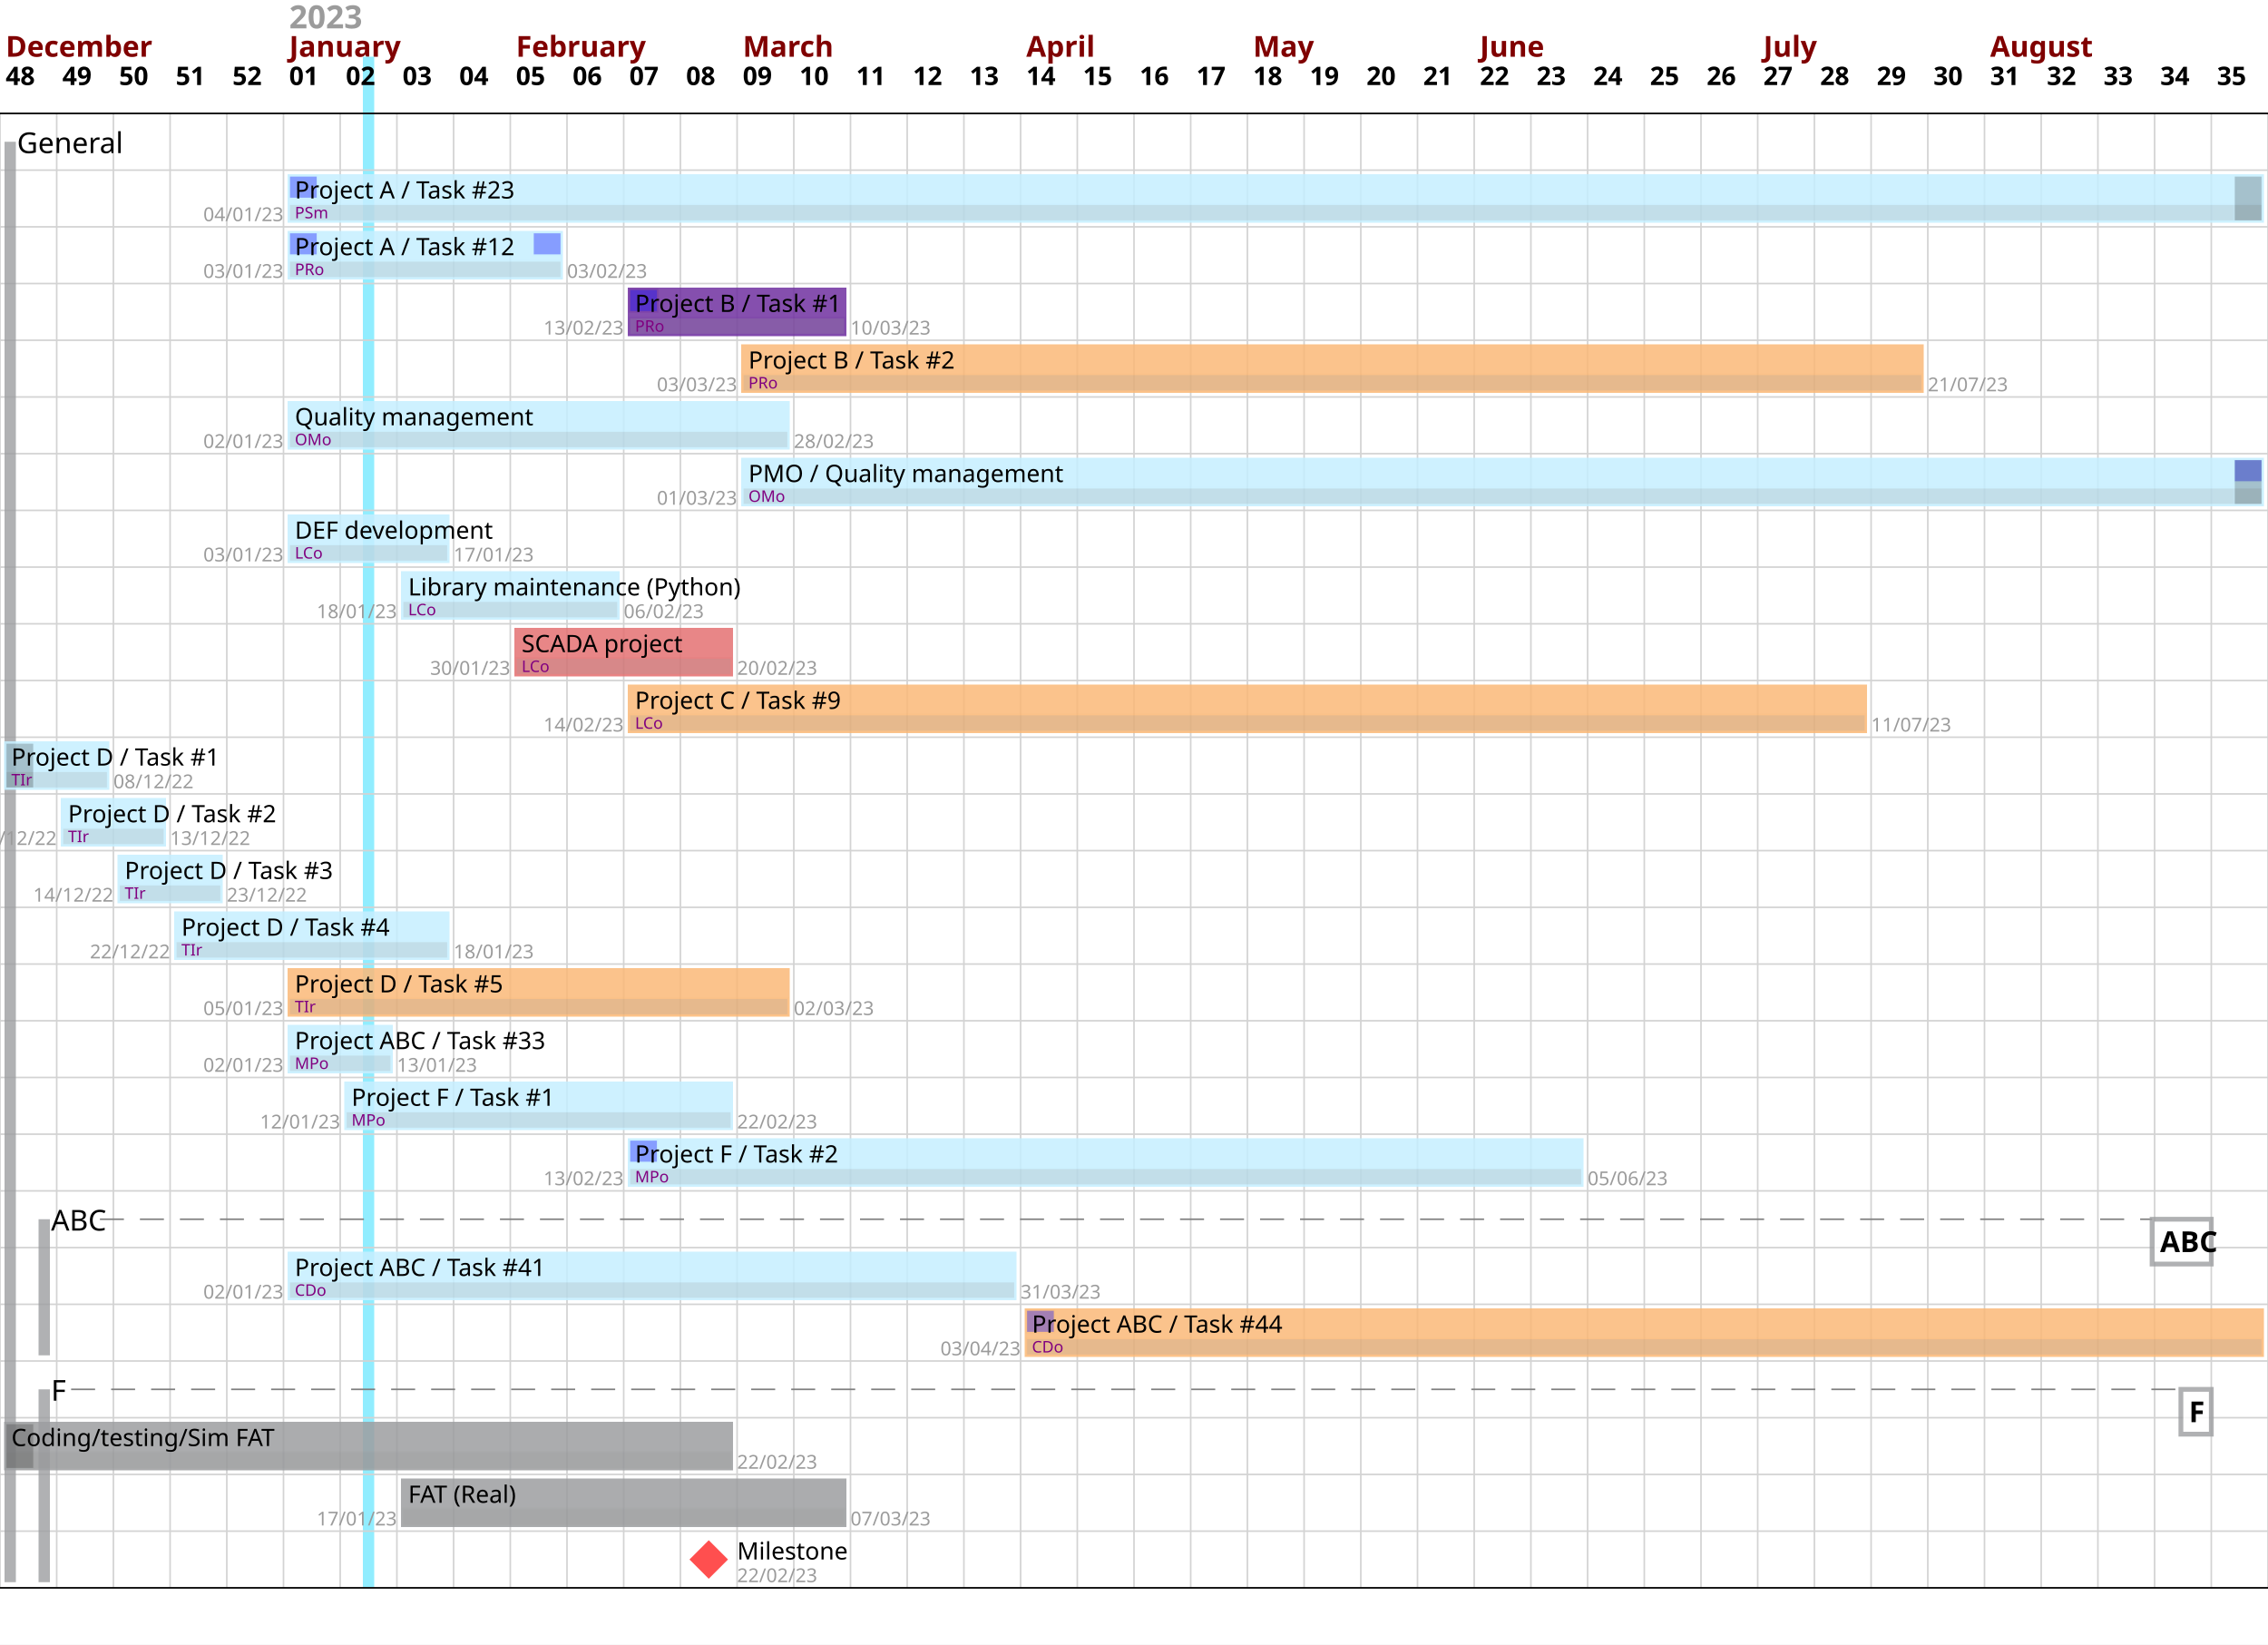
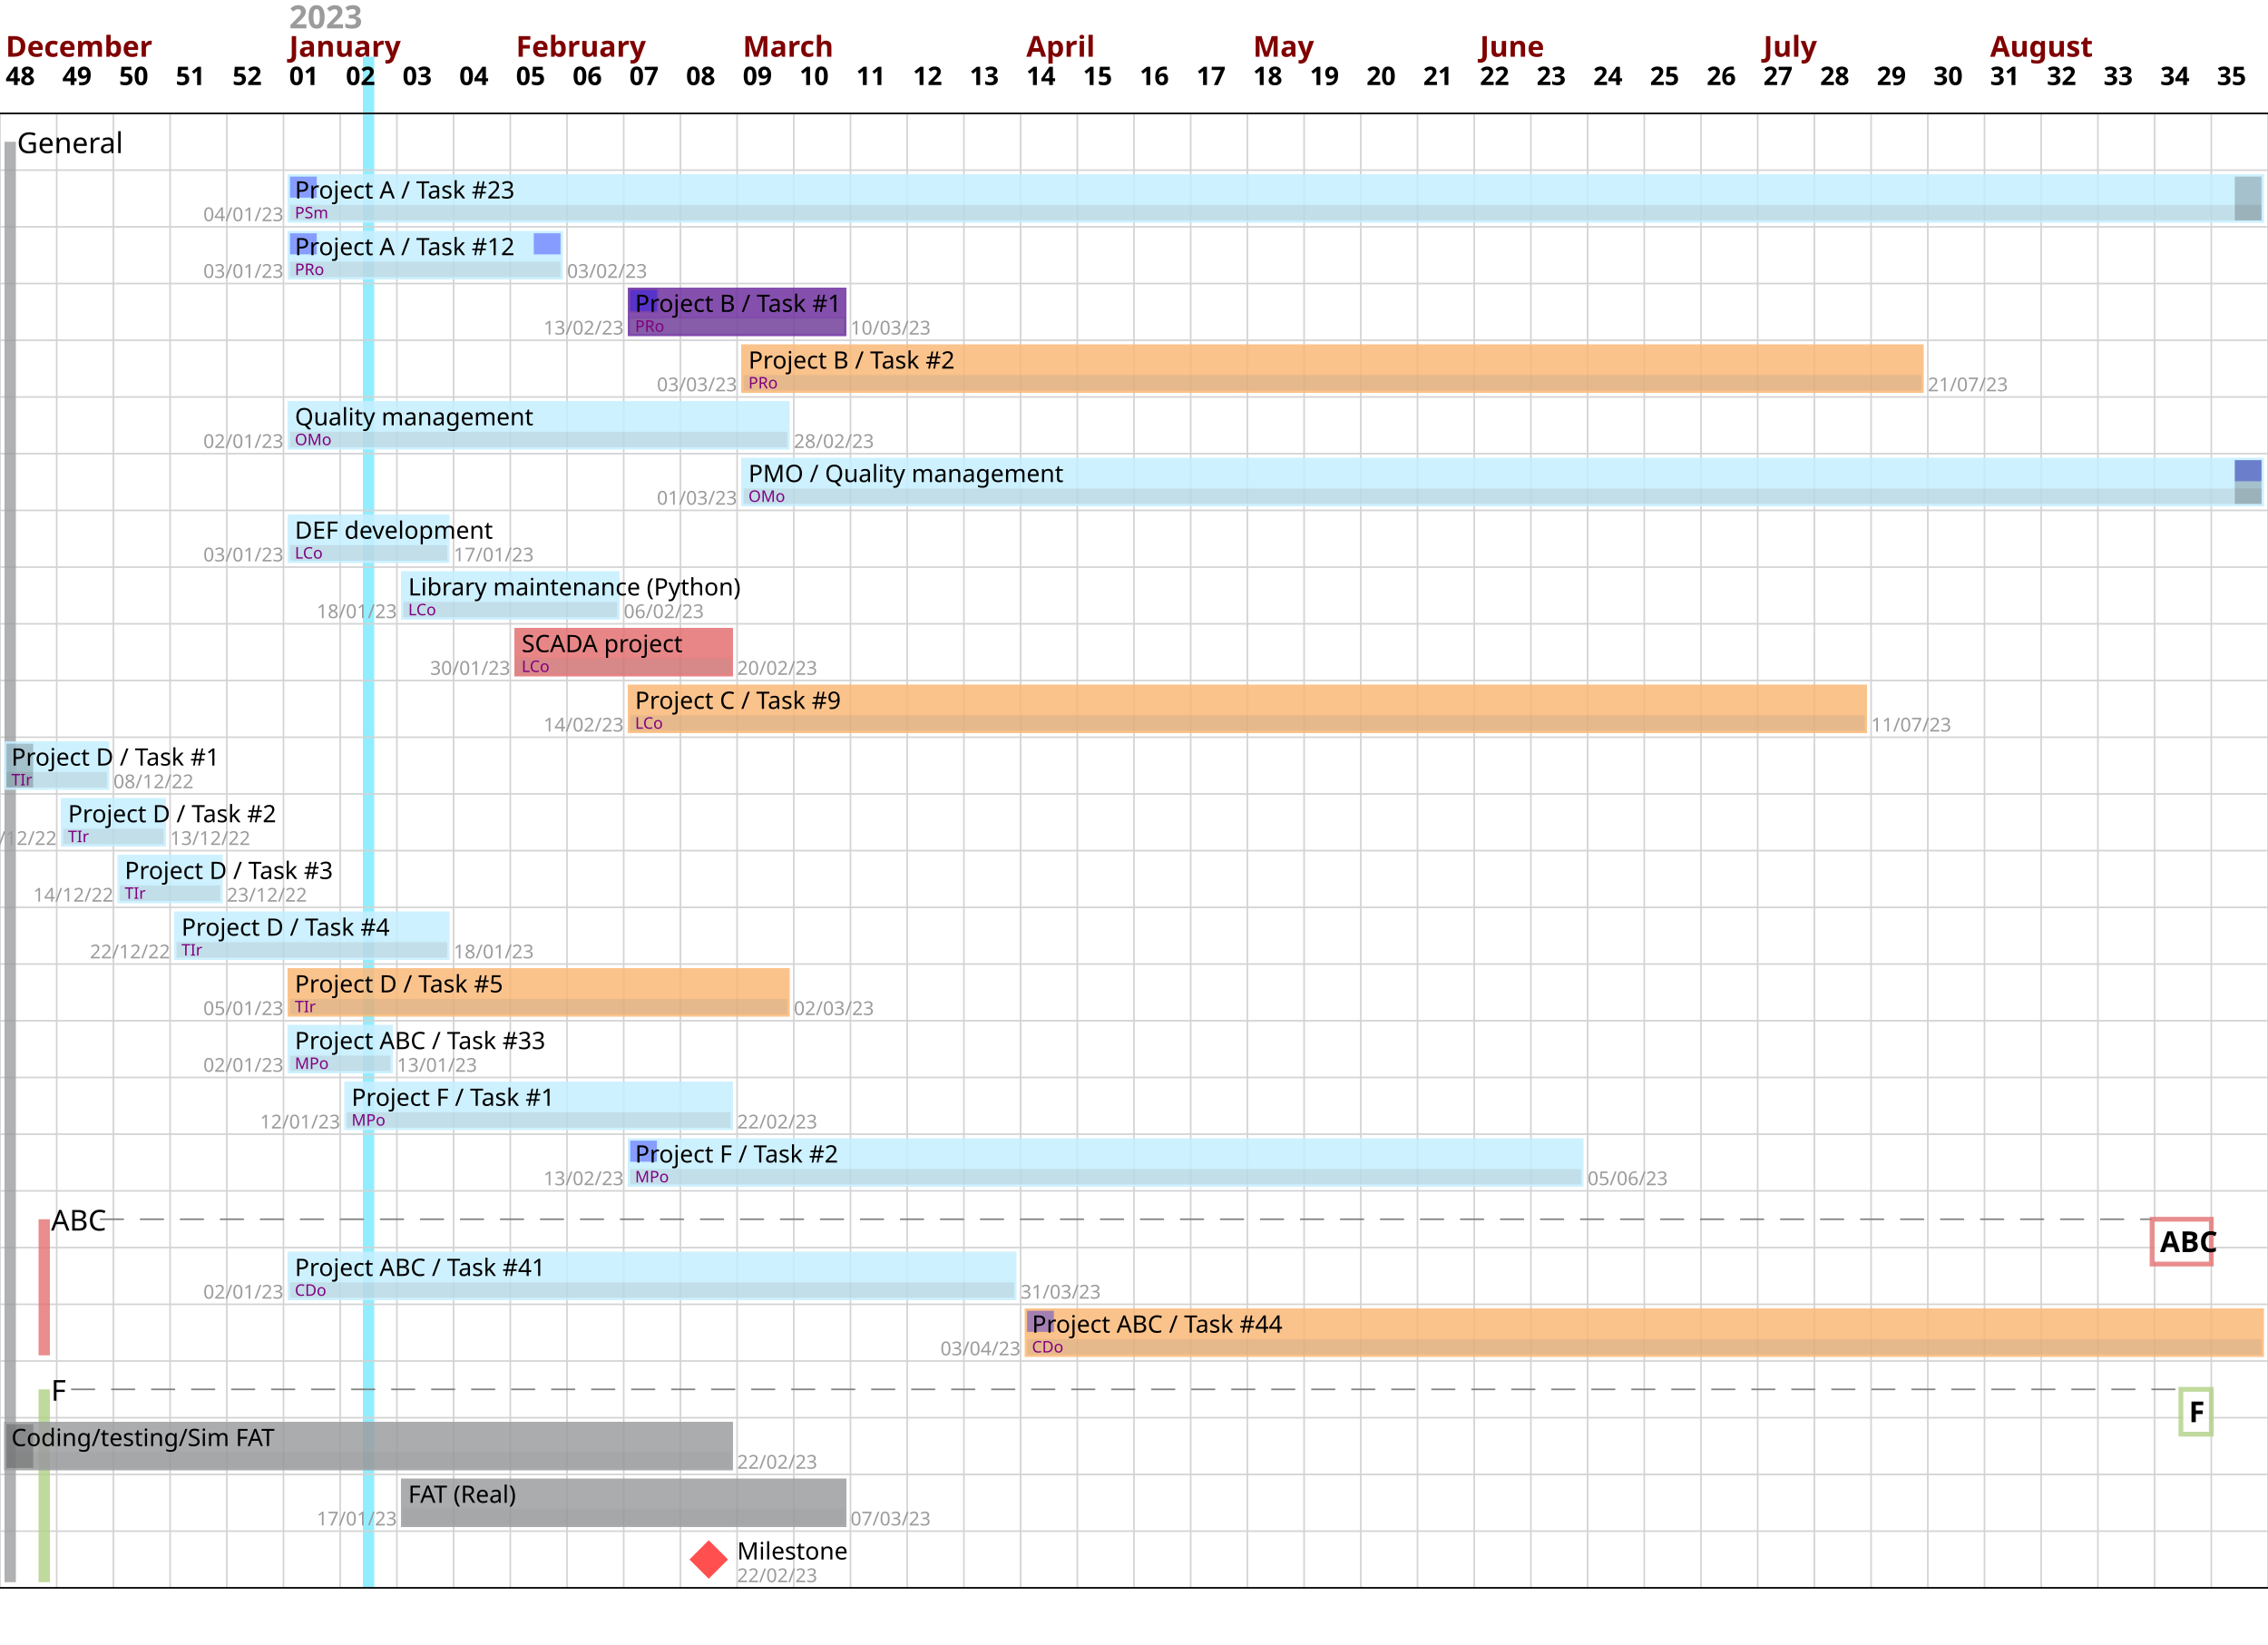
<svg xmlns="http://www.w3.org/2000/svg" baseProfile="full" height="1027.559" version="1.1" width="1417.323">
  <defs />
  <rect fill="white" height="1027.559" opacity="1" stroke-width="0" width="1417.323" x="0.0" y="0.0" />
  <g>
    <g id="vlines" stroke="lightgray">
      <line x1="0.0" x2="0.0" y1="70.866" y2="992.126" />
      <text fill="#800000" font-family="Yu Gothic UI" font-size="18" font-weight="bold" stroke="#800000" stroke-width="0" x="3.543" y="35.433">December</text>
      <text fill="black" font-family="Yu Gothic UI" font-size="16" font-weight="bold" stroke="black" stroke-width="0" x="3.543" y="53.15">48</text>
      <line x1="35.433" x2="35.433" y1="70.866" y2="992.126" />
      <text fill="black" font-family="Yu Gothic UI" font-size="16" font-weight="bold" stroke="black" stroke-width="0" x="38.976" y="53.15">49</text>
      <line x1="70.866" x2="70.866" y1="70.866" y2="992.126" />
      <text fill="black" font-family="Yu Gothic UI" font-size="16" font-weight="bold" stroke="black" stroke-width="0" x="74.409" y="53.15">50</text>
      <line x1="106.299" x2="106.299" y1="70.866" y2="992.126" />
      <text fill="black" font-family="Yu Gothic UI" font-size="16" font-weight="bold" stroke="black" stroke-width="0" x="109.843" y="53.15">51</text>
      <line x1="141.732" x2="141.732" y1="70.866" y2="992.126" />
      <text fill="black" font-family="Yu Gothic UI" font-size="16" font-weight="bold" stroke="black" stroke-width="0" x="145.276" y="53.15">52</text>
      <line x1="177.165" x2="177.165" y1="70.866" y2="992.126" />
      <text fill="#9b9b9b" font-family="Yu Gothic UI" font-size="20" font-weight="bold" stroke="#9b9b9b" stroke-width="0" x="180.709" y="17.717">2023</text>
      <text fill="#800000" font-family="Yu Gothic UI" font-size="18" font-weight="bold" stroke="#800000" stroke-width="0" x="180.709" y="35.433">January</text>
      <text fill="black" font-family="Yu Gothic UI" font-size="16" font-weight="bold" stroke="black" stroke-width="0" x="180.709" y="53.15">01</text>
      <line x1="212.598" x2="212.598" y1="70.866" y2="992.126" />
      <rect fill="#76e9ff" height="956.693" opacity="0.8" stroke="lightgray" stroke-width="0" width="7.087" x="226.772" y="35.433" />
      <text fill="black" font-family="Yu Gothic UI" font-size="16" font-weight="bold" stroke="black" stroke-width="0" x="216.142" y="53.15">02</text>
      <line x1="248.031" x2="248.031" y1="70.866" y2="992.126" />
      <text fill="black" font-family="Yu Gothic UI" font-size="16" font-weight="bold" stroke="black" stroke-width="0" x="251.575" y="53.15">03</text>
      <line x1="283.465" x2="283.465" y1="70.866" y2="992.126" />
      <text fill="black" font-family="Yu Gothic UI" font-size="16" font-weight="bold" stroke="black" stroke-width="0" x="287.008" y="53.15">04</text>
      <line x1="318.898" x2="318.898" y1="70.866" y2="992.126" />
      <text fill="#800000" font-family="Yu Gothic UI" font-size="18" font-weight="bold" stroke="#800000" stroke-width="0" x="322.441" y="35.433">February</text>
      <text fill="black" font-family="Yu Gothic UI" font-size="16" font-weight="bold" stroke="black" stroke-width="0" x="322.441" y="53.15">05</text>
      <line x1="354.331" x2="354.331" y1="70.866" y2="992.126" />
      <text fill="black" font-family="Yu Gothic UI" font-size="16" font-weight="bold" stroke="black" stroke-width="0" x="357.874" y="53.15">06</text>
      <line x1="389.764" x2="389.764" y1="70.866" y2="992.126" />
      <text fill="black" font-family="Yu Gothic UI" font-size="16" font-weight="bold" stroke="black" stroke-width="0" x="393.307" y="53.15">07</text>
      <line x1="425.197" x2="425.197" y1="70.866" y2="992.126" />
      <text fill="black" font-family="Yu Gothic UI" font-size="16" font-weight="bold" stroke="black" stroke-width="0" x="428.74" y="53.15">08</text>
      <line x1="460.63" x2="460.63" y1="70.866" y2="992.126" />
      <text fill="#800000" font-family="Yu Gothic UI" font-size="18" font-weight="bold" stroke="#800000" stroke-width="0" x="464.173" y="35.433">March</text>
      <text fill="black" font-family="Yu Gothic UI" font-size="16" font-weight="bold" stroke="black" stroke-width="0" x="464.173" y="53.15">09</text>
      <line x1="496.063" x2="496.063" y1="70.866" y2="992.126" />
      <text fill="black" font-family="Yu Gothic UI" font-size="16" font-weight="bold" stroke="black" stroke-width="0" x="499.606" y="53.15">10</text>
      <line x1="531.496" x2="531.496" y1="70.866" y2="992.126" />
      <text fill="black" font-family="Yu Gothic UI" font-size="16" font-weight="bold" stroke="black" stroke-width="0" x="535.039" y="53.15">11</text>
      <line x1="566.929" x2="566.929" y1="70.866" y2="992.126" />
      <text fill="black" font-family="Yu Gothic UI" font-size="16" font-weight="bold" stroke="black" stroke-width="0" x="570.472" y="53.15">12</text>
      <line x1="602.362" x2="602.362" y1="70.866" y2="992.126" />
      <text fill="black" font-family="Yu Gothic UI" font-size="16" font-weight="bold" stroke="black" stroke-width="0" x="605.905" y="53.15">13</text>
      <line x1="637.795" x2="637.795" y1="70.866" y2="992.126" />
      <text fill="#800000" font-family="Yu Gothic UI" font-size="18" font-weight="bold" stroke="#800000" stroke-width="0" x="641.339" y="35.433">April</text>
      <text fill="black" font-family="Yu Gothic UI" font-size="16" font-weight="bold" stroke="black" stroke-width="0" x="641.339" y="53.15">14</text>
      <line x1="673.228" x2="673.228" y1="70.866" y2="992.126" />
      <text fill="black" font-family="Yu Gothic UI" font-size="16" font-weight="bold" stroke="black" stroke-width="0" x="676.772" y="53.15">15</text>
      <line x1="708.661" x2="708.661" y1="70.866" y2="992.126" />
      <text fill="black" font-family="Yu Gothic UI" font-size="16" font-weight="bold" stroke="black" stroke-width="0" x="712.205" y="53.15">16</text>
      <line x1="744.094" x2="744.094" y1="70.866" y2="992.126" />
      <text fill="black" font-family="Yu Gothic UI" font-size="16" font-weight="bold" stroke="black" stroke-width="0" x="747.638" y="53.15">17</text>
      <line x1="779.528" x2="779.528" y1="70.866" y2="992.126" />
      <text fill="#800000" font-family="Yu Gothic UI" font-size="18" font-weight="bold" stroke="#800000" stroke-width="0" x="783.071" y="35.433">May</text>
      <text fill="black" font-family="Yu Gothic UI" font-size="16" font-weight="bold" stroke="black" stroke-width="0" x="783.071" y="53.15">18</text>
      <line x1="814.961" x2="814.961" y1="70.866" y2="992.126" />
      <text fill="black" font-family="Yu Gothic UI" font-size="16" font-weight="bold" stroke="black" stroke-width="0" x="818.504" y="53.15">19</text>
      <line x1="850.394" x2="850.394" y1="70.866" y2="992.126" />
      <text fill="black" font-family="Yu Gothic UI" font-size="16" font-weight="bold" stroke="black" stroke-width="0" x="853.937" y="53.15">20</text>
      <line x1="885.827" x2="885.827" y1="70.866" y2="992.126" />
      <text fill="black" font-family="Yu Gothic UI" font-size="16" font-weight="bold" stroke="black" stroke-width="0" x="889.37" y="53.15">21</text>
      <line x1="921.26" x2="921.26" y1="70.866" y2="992.126" />
      <text fill="#800000" font-family="Yu Gothic UI" font-size="18" font-weight="bold" stroke="#800000" stroke-width="0" x="924.803" y="35.433">June</text>
      <text fill="black" font-family="Yu Gothic UI" font-size="16" font-weight="bold" stroke="black" stroke-width="0" x="924.803" y="53.15">22</text>
      <line x1="956.693" x2="956.693" y1="70.866" y2="992.126" />
      <text fill="black" font-family="Yu Gothic UI" font-size="16" font-weight="bold" stroke="black" stroke-width="0" x="960.236" y="53.15">23</text>
      <line x1="992.126" x2="992.126" y1="70.866" y2="992.126" />
      <text fill="black" font-family="Yu Gothic UI" font-size="16" font-weight="bold" stroke="black" stroke-width="0" x="995.669" y="53.15">24</text>
      <line x1="1027.559" x2="1027.559" y1="70.866" y2="992.126" />
      <text fill="black" font-family="Yu Gothic UI" font-size="16" font-weight="bold" stroke="black" stroke-width="0" x="1031.102" y="53.15">25</text>
      <line x1="1062.992" x2="1062.992" y1="70.866" y2="992.126" />
      <text fill="black" font-family="Yu Gothic UI" font-size="16" font-weight="bold" stroke="black" stroke-width="0" x="1066.535" y="53.15">26</text>
      <line x1="1098.425" x2="1098.425" y1="70.866" y2="992.126" />
      <text fill="#800000" font-family="Yu Gothic UI" font-size="18" font-weight="bold" stroke="#800000" stroke-width="0" x="1101.968" y="35.433">July</text>
      <text fill="black" font-family="Yu Gothic UI" font-size="16" font-weight="bold" stroke="black" stroke-width="0" x="1101.968" y="53.15">27</text>
      <line x1="1133.858" x2="1133.858" y1="70.866" y2="992.126" />
      <text fill="black" font-family="Yu Gothic UI" font-size="16" font-weight="bold" stroke="black" stroke-width="0" x="1137.402" y="53.15">28</text>
      <line x1="1169.291" x2="1169.291" y1="70.866" y2="992.126" />
      <text fill="black" font-family="Yu Gothic UI" font-size="16" font-weight="bold" stroke="black" stroke-width="0" x="1172.835" y="53.15">29</text>
      <line x1="1204.724" x2="1204.724" y1="70.866" y2="992.126" />
      <text fill="black" font-family="Yu Gothic UI" font-size="16" font-weight="bold" stroke="black" stroke-width="0" x="1208.268" y="53.15">30</text>
      <line x1="1240.157" x2="1240.157" y1="70.866" y2="992.126" />
      <text fill="#800000" font-family="Yu Gothic UI" font-size="18" font-weight="bold" stroke="#800000" stroke-width="0" x="1243.701" y="35.433">August</text>
      <text fill="black" font-family="Yu Gothic UI" font-size="16" font-weight="bold" stroke="black" stroke-width="0" x="1243.701" y="53.15">31</text>
      <line x1="1275.591" x2="1275.591" y1="70.866" y2="992.126" />
      <text fill="black" font-family="Yu Gothic UI" font-size="16" font-weight="bold" stroke="black" stroke-width="0" x="1279.134" y="53.15">32</text>
      <line x1="1311.024" x2="1311.024" y1="70.866" y2="992.126" />
      <text fill="black" font-family="Yu Gothic UI" font-size="16" font-weight="bold" stroke="black" stroke-width="0" x="1314.567" y="53.15">33</text>
      <line x1="1346.457" x2="1346.457" y1="70.866" y2="992.126" />
      <text fill="black" font-family="Yu Gothic UI" font-size="16" font-weight="bold" stroke="black" stroke-width="0" x="1350" y="53.15">34</text>
      <line x1="1381.89" x2="1381.89" y1="70.866" y2="992.126" />
      <text fill="black" font-family="Yu Gothic UI" font-size="16" font-weight="bold" stroke="black" stroke-width="0" x="1385.433" y="53.15">35</text>
      <line x1="1417.323" x2="1417.323" y1="70.866" y2="992.126" />
    </g>
    <g id="hlines" stroke="lightgray">
      <line x1="0.0" x2="1417.323" y1="70.866" y2="70.866" />
      <line x1="0.0" x2="1417.323" y1="106.299" y2="106.299" />
      <line x1="0.0" x2="1417.323" y1="141.732" y2="141.732" />
      <line x1="0.0" x2="1417.323" y1="177.165" y2="177.165" />
      <line x1="0.0" x2="1417.323" y1="212.598" y2="212.598" />
      <line x1="0.0" x2="1417.323" y1="248.031" y2="248.031" />
      <line x1="0.0" x2="1417.323" y1="283.465" y2="283.465" />
      <line x1="0.0" x2="1417.323" y1="318.898" y2="318.898" />
      <line x1="0.0" x2="1417.323" y1="354.331" y2="354.331" />
      <line x1="0.0" x2="1417.323" y1="389.764" y2="389.764" />
      <line x1="0.0" x2="1417.323" y1="425.197" y2="425.197" />
      <line x1="0.0" x2="1417.323" y1="460.63" y2="460.63" />
      <line x1="0.0" x2="1417.323" y1="496.063" y2="496.063" />
      <line x1="0.0" x2="1417.323" y1="531.496" y2="531.496" />
      <line x1="0.0" x2="1417.323" y1="566.929" y2="566.929" />
      <line x1="0.0" x2="1417.323" y1="602.362" y2="602.362" />
      <line x1="0.0" x2="1417.323" y1="637.795" y2="637.795" />
      <line x1="0.0" x2="1417.323" y1="673.228" y2="673.228" />
      <line x1="0.0" x2="1417.323" y1="708.661" y2="708.661" />
      <line x1="0.0" x2="1417.323" y1="744.094" y2="744.094" />
      <line x1="0.0" x2="1417.323" y1="779.528" y2="779.528" />
      <line x1="0.0" x2="1417.323" y1="814.961" y2="814.961" />
      <line x1="0.0" x2="1417.323" y1="850.394" y2="850.394" />
      <line x1="0.0" x2="1417.323" y1="885.827" y2="885.827" />
      <line x1="0.0" x2="1417.323" y1="921.26" y2="921.26" />
      <line x1="0.0" x2="1417.323" y1="956.693" y2="956.693" />
      <line x1="0.0" x2="1417.323" y1="992.126" y2="992.126" />
    </g>
    <line stroke="black" x1="0.0" x2="1417.323" y1="70.866" y2="70.866" />
    <line stroke="black" x1="0.0" x2="1417.323" y1="992.126" y2="992.126" />
  </g>
  <g>
    <g>
      <text fill="black" font-family="Yu Gothic UI" font-size="18" stroke="black" stroke-width="0" x="10.63" y="95.669">General</text>
      <rect fill="#9c9ea0" height="900" opacity="0.8" stroke="#9c9ea0" stroke-width="0" width="7.087" x="2.835" y="88.583" />
      <g>
        <g id="Project_A___Task_#23">
          <rect fill="#c6eeff" height="28.346" opacity="0.85" stroke="#c6eeff" stroke-width="2" width="1233.071" x="180.709" y="109.843" />
          <rect fill="#909090" height="10.63" opacity="0.2" stroke="#c6eeff" stroke-width="1" width="1233.071" x="180.709" y="127.559" />
          <rect fill="#0000FF" height="14.173" opacity="0.35" stroke="#c6eeff" stroke-width="1" width="17.717" x="180.709" y="109.843" />
          <rect fill="#000000" height="28.346" opacity="0.2" stroke="#c6eeff" stroke-width="1" width="17.717" x="1396.063" y="109.843" />
          <rect fill="#F08000" height="10.63" opacity="0.35" stroke="#c6eeff" stroke-width="1" width="0.0" x="180.709" y="127.559" />
          <text fill="black" font-family="Yu Gothic UI" font-size="15" stroke="black" stroke-width="0" x="184.252" y="124.016">Project A / Task #23</text>
          <text fill="#9b9b9b" font-family="Yu Gothic UI" font-size="12" stroke="#9b9b9b" stroke-width="0" style="text-anchor:end" x="177.165" y="138.189">04/01/23</text>
          <text fill="#9b9b9b" font-family="Yu Gothic UI" font-size="12" stroke="#9b9b9b" stroke-width="0" x="1417.323" y="138.189">31/08/23</text>
          <text fill="purple" font-family="Yu Gothic UI" font-size="10" stroke="black" stroke-width="0" x="184.252" y="136.417">PSm</text>
        </g>
        <g id="Project_A___Task_#12">
          <rect fill="#c6eeff" height="28.346" opacity="0.85" stroke="#c6eeff" stroke-width="2" width="170.079" x="180.709" y="145.276" />
          <rect fill="#909090" height="10.63" opacity="0.2" stroke="#c6eeff" stroke-width="1" width="170.079" x="180.709" y="162.992" />
          <rect fill="#0000FF" height="14.173" opacity="0.35" stroke="#c6eeff" stroke-width="1" width="17.717" x="180.709" y="145.276" />
          <rect fill="#0000FF" height="14.173" opacity="0.35" stroke="#c6eeff" stroke-width="1" width="17.717" x="333.071" y="145.276" />
          <rect fill="#F08000" height="10.63" opacity="0.35" stroke="#c6eeff" stroke-width="1" width="0.0" x="180.709" y="162.992" />
          <text fill="black" font-family="Yu Gothic UI" font-size="15" stroke="black" stroke-width="0" x="184.252" y="159.449">Project A / Task #12</text>
          <text fill="#9b9b9b" font-family="Yu Gothic UI" font-size="12" stroke="#9b9b9b" stroke-width="0" style="text-anchor:end" x="177.165" y="173.622">03/01/23</text>
          <text fill="#9b9b9b" font-family="Yu Gothic UI" font-size="12" stroke="#9b9b9b" stroke-width="0" x="354.331" y="173.622">03/02/23</text>
          <text fill="purple" font-family="Yu Gothic UI" font-size="10" stroke="black" stroke-width="0" x="184.252" y="171.85">PRo</text>
        </g>
        <g id="Project_B___Task_#1">
          <rect fill="#7030a0" height="28.346" opacity="0.85" stroke="#7030a0" stroke-width="2" width="134.646" x="393.307" y="180.709" />
          <rect fill="#909090" height="10.63" opacity="0.2" stroke="#7030a0" stroke-width="1" width="134.646" x="393.307" y="198.425" />
          <rect fill="#0000FF" height="14.173" opacity="0.35" stroke="#7030a0" stroke-width="1" width="17.717" x="393.307" y="180.709" />
          <rect fill="#F08000" height="10.63" opacity="0.35" stroke="#7030a0" stroke-width="1" width="0.0" x="393.307" y="198.425" />
          <text fill="black" font-family="Yu Gothic UI" font-size="15" stroke="black" stroke-width="0" x="396.85" y="194.882">Project B / Task #1</text>
          <text fill="#9b9b9b" font-family="Yu Gothic UI" font-size="12" stroke="#9b9b9b" stroke-width="0" style="text-anchor:end" x="389.764" y="209.055">13/02/23</text>
          <text fill="#9b9b9b" font-family="Yu Gothic UI" font-size="12" stroke="#9b9b9b" stroke-width="0" x="531.496" y="209.055">10/03/23</text>
          <text fill="purple" font-family="Yu Gothic UI" font-size="10" stroke="black" stroke-width="0" x="396.85" y="207.283">PRo</text>
        </g>
        <g id="Project_B___Task_#2">
          <rect fill="#fab978" height="28.346" opacity="0.85" stroke="#fab978" stroke-width="2" width="737.008" x="464.173" y="216.142" />
          <rect fill="#909090" height="10.63" opacity="0.2" stroke="#fab978" stroke-width="1" width="737.008" x="464.173" y="233.858" />
          <rect fill="#F08000" height="10.63" opacity="0.35" stroke="#fab978" stroke-width="1" width="0.0" x="464.173" y="233.858" />
          <text fill="black" font-family="Yu Gothic UI" font-size="15" stroke="black" stroke-width="0" x="467.717" y="230.315">Project B / Task #2</text>
          <text fill="#9b9b9b" font-family="Yu Gothic UI" font-size="12" stroke="#9b9b9b" stroke-width="0" style="text-anchor:end" x="460.63" y="244.488">03/03/23</text>
          <text fill="#9b9b9b" font-family="Yu Gothic UI" font-size="12" stroke="#9b9b9b" stroke-width="0" x="1204.724" y="244.488">21/07/23</text>
          <text fill="purple" font-family="Yu Gothic UI" font-size="10" stroke="black" stroke-width="0" x="467.717" y="242.717">PRo</text>
        </g>
        <g id="Quality_management">
          <rect fill="#c6eeff" height="28.346" opacity="0.85" stroke="#c6eeff" stroke-width="2" width="311.811" x="180.709" y="251.575" />
          <rect fill="#909090" height="10.63" opacity="0.2" stroke="#c6eeff" stroke-width="1" width="311.811" x="180.709" y="269.291" />
          <rect fill="#F08000" height="10.63" opacity="0.35" stroke="#c6eeff" stroke-width="1" width="0.0" x="180.709" y="269.291" />
          <text fill="black" font-family="Yu Gothic UI" font-size="15" stroke="black" stroke-width="0" x="184.252" y="265.748">Quality management</text>
          <text fill="#9b9b9b" font-family="Yu Gothic UI" font-size="12" stroke="#9b9b9b" stroke-width="0" style="text-anchor:end" x="177.165" y="279.921">02/01/23</text>
          <text fill="#9b9b9b" font-family="Yu Gothic UI" font-size="12" stroke="#9b9b9b" stroke-width="0" x="496.063" y="279.921">28/02/23</text>
          <text fill="purple" font-family="Yu Gothic UI" font-size="10" stroke="black" stroke-width="0" x="184.252" y="278.15">OMo</text>
        </g>
        <g id="PMO___Quality_management">
          <rect fill="#c6eeff" height="28.346" opacity="0.85" stroke="#c6eeff" stroke-width="2" width="949.606" x="464.173" y="287.008" />
          <rect fill="#909090" height="10.63" opacity="0.2" stroke="#c6eeff" stroke-width="1" width="949.606" x="464.173" y="304.724" />
          <rect fill="#0000FF" height="14.173" opacity="0.35" stroke="#c6eeff" stroke-width="1" width="17.717" x="1396.063" y="287.008" />
          <rect fill="#000000" height="28.346" opacity="0.2" stroke="#c6eeff" stroke-width="1" width="17.717" x="1396.063" y="287.008" />
          <rect fill="#F08000" height="10.63" opacity="0.35" stroke="#c6eeff" stroke-width="1" width="0.0" x="464.173" y="304.724" />
          <text fill="black" font-family="Yu Gothic UI" font-size="15" stroke="black" stroke-width="0" x="467.717" y="301.181">PMO / Quality management</text>
          <text fill="#9b9b9b" font-family="Yu Gothic UI" font-size="12" stroke="#9b9b9b" stroke-width="0" style="text-anchor:end" x="460.63" y="315.354">01/03/23</text>
          <text fill="#9b9b9b" font-family="Yu Gothic UI" font-size="12" stroke="#9b9b9b" stroke-width="0" x="1417.323" y="315.354">29/12/23</text>
          <text fill="purple" font-family="Yu Gothic UI" font-size="10" stroke="black" stroke-width="0" x="467.717" y="313.583">OMo</text>
        </g>
        <g id="DEF_development">
          <rect fill="#c6eeff" height="28.346" opacity="0.85" stroke="#c6eeff" stroke-width="2" width="99.213" x="180.709" y="322.441" />
          <rect fill="#909090" height="10.63" opacity="0.2" stroke="#c6eeff" stroke-width="1" width="99.213" x="180.709" y="340.157" />
          <rect fill="#F08000" height="10.63" opacity="0.35" stroke="#c6eeff" stroke-width="1" width="0.0" x="180.709" y="340.157" />
          <text fill="black" font-family="Yu Gothic UI" font-size="15" stroke="black" stroke-width="0" x="184.252" y="336.614">DEF development</text>
          <text fill="#9b9b9b" font-family="Yu Gothic UI" font-size="12" stroke="#9b9b9b" stroke-width="0" style="text-anchor:end" x="177.165" y="350.787">03/01/23</text>
          <text fill="#9b9b9b" font-family="Yu Gothic UI" font-size="12" stroke="#9b9b9b" stroke-width="0" x="283.465" y="350.787">17/01/23</text>
          <text fill="purple" font-family="Yu Gothic UI" font-size="10" stroke="black" stroke-width="0" x="184.252" y="349.016">LCo</text>
        </g>
        <g id="Library_maintenance__Python_">
          <rect fill="#c6eeff" height="28.346" opacity="0.85" stroke="#c6eeff" stroke-width="2" width="134.646" x="251.575" y="357.874" />
          <rect fill="#909090" height="10.63" opacity="0.2" stroke="#c6eeff" stroke-width="1" width="134.646" x="251.575" y="375.591" />
          <rect fill="#F08000" height="10.63" opacity="0.35" stroke="#c6eeff" stroke-width="1" width="0.0" x="251.575" y="375.591" />
          <text fill="black" font-family="Yu Gothic UI" font-size="15" stroke="black" stroke-width="0" x="255.118" y="372.047">Library maintenance (Python)</text>
          <text fill="#9b9b9b" font-family="Yu Gothic UI" font-size="12" stroke="#9b9b9b" stroke-width="0" style="text-anchor:end" x="248.031" y="386.22">18/01/23</text>
          <text fill="#9b9b9b" font-family="Yu Gothic UI" font-size="12" stroke="#9b9b9b" stroke-width="0" x="389.764" y="386.22">06/02/23</text>
          <text fill="purple" font-family="Yu Gothic UI" font-size="10" stroke="black" stroke-width="0" x="255.118" y="384.449">LCo</text>
        </g>
        <g id="SCADA_project">
          <rect fill="#e47172" height="28.346" opacity="0.85" stroke="#e47172" stroke-width="2" width="134.646" x="322.441" y="393.307" />
          <rect fill="#909090" height="10.63" opacity="0.2" stroke="#e47172" stroke-width="1" width="134.646" x="322.441" y="411.024" />
          <rect fill="#F08000" height="10.63" opacity="0.35" stroke="#e47172" stroke-width="1" width="0.0" x="322.441" y="411.024" />
          <text fill="black" font-family="Yu Gothic UI" font-size="15" stroke="black" stroke-width="0" x="325.984" y="407.48">SCADA project</text>
          <text fill="#9b9b9b" font-family="Yu Gothic UI" font-size="12" stroke="#9b9b9b" stroke-width="0" style="text-anchor:end" x="318.898" y="421.654">30/01/23</text>
          <text fill="#9b9b9b" font-family="Yu Gothic UI" font-size="12" stroke="#9b9b9b" stroke-width="0" x="460.63" y="421.654">20/02/23</text>
          <text fill="purple" font-family="Yu Gothic UI" font-size="10" stroke="black" stroke-width="0" x="325.984" y="419.882">LCo</text>
        </g>
        <g id="Project_C___Task_#9">
          <rect fill="#fab978" height="28.346" opacity="0.85" stroke="#fab978" stroke-width="2" width="772.441" x="393.307" y="428.74" />
          <rect fill="#909090" height="10.63" opacity="0.2" stroke="#fab978" stroke-width="1" width="772.441" x="393.307" y="446.457" />
          <rect fill="#F08000" height="10.63" opacity="0.35" stroke="#fab978" stroke-width="1" width="0.0" x="393.307" y="446.457" />
          <text fill="black" font-family="Yu Gothic UI" font-size="15" stroke="black" stroke-width="0" x="396.85" y="442.913">Project C / Task #9</text>
          <text fill="#9b9b9b" font-family="Yu Gothic UI" font-size="12" stroke="#9b9b9b" stroke-width="0" style="text-anchor:end" x="389.764" y="457.087">14/02/23</text>
          <text fill="#9b9b9b" font-family="Yu Gothic UI" font-size="12" stroke="#9b9b9b" stroke-width="0" x="1169.291" y="457.087">11/07/23</text>
          <text fill="purple" font-family="Yu Gothic UI" font-size="10" stroke="black" stroke-width="0" x="396.85" y="455.315">LCo</text>
        </g>
        <g id="Project_D___Task_#1">
          <rect fill="#c6eeff" height="28.346" opacity="0.85" stroke="#c6eeff" stroke-width="2" width="63.78" x="3.543" y="464.173" />
          <rect fill="#909090" height="10.63" opacity="0.2" stroke="#c6eeff" stroke-width="1" width="63.78" x="3.543" y="481.89" />
          <rect fill="#000000" height="28.346" opacity="0.2" stroke="#c6eeff" stroke-width="1" width="17.717" x="3.543" y="464.173" />
          <rect fill="#F08000" height="10.63" opacity="0.35" stroke="#c6eeff" stroke-width="1" width="0.0" x="3.543" y="481.89" />
          <text fill="black" font-family="Yu Gothic UI" font-size="15" stroke="black" stroke-width="0" x="7.087" y="478.346">Project D / Task #1</text>
          <text fill="#9b9b9b" font-family="Yu Gothic UI" font-size="12" stroke="#9b9b9b" stroke-width="0" style="text-anchor:end" x="0.0" y="492.52">01/09/22</text>
          <text fill="#9b9b9b" font-family="Yu Gothic UI" font-size="12" stroke="#9b9b9b" stroke-width="0" x="70.866" y="492.52">08/12/22</text>
          <text fill="purple" font-family="Yu Gothic UI" font-size="10" stroke="black" stroke-width="0" x="7.087" y="490.748">TIr</text>
        </g>
        <g id="Project_D___Task_#2">
          <rect fill="#c6eeff" height="28.346" opacity="0.85" stroke="#c6eeff" stroke-width="2" width="63.78" x="38.976" y="499.606" />
          <rect fill="#909090" height="10.63" opacity="0.2" stroke="#c6eeff" stroke-width="1" width="63.78" x="38.976" y="517.323" />
          <rect fill="#F08000" height="10.63" opacity="0.35" stroke="#c6eeff" stroke-width="1" width="0.0" x="38.976" y="517.323" />
          <text fill="black" font-family="Yu Gothic UI" font-size="15" stroke="black" stroke-width="0" x="42.52" y="513.78">Project D / Task #2</text>
          <text fill="#9b9b9b" font-family="Yu Gothic UI" font-size="12" stroke="#9b9b9b" stroke-width="0" style="text-anchor:end" x="35.433" y="527.953">09/12/22</text>
          <text fill="#9b9b9b" font-family="Yu Gothic UI" font-size="12" stroke="#9b9b9b" stroke-width="0" x="106.299" y="527.953">13/12/22</text>
          <text fill="purple" font-family="Yu Gothic UI" font-size="10" stroke="black" stroke-width="0" x="42.52" y="526.181">TIr</text>
        </g>
        <g id="Project_D___Task_#3">
          <rect fill="#c6eeff" height="28.346" opacity="0.85" stroke="#c6eeff" stroke-width="2" width="63.78" x="74.409" y="535.039" />
          <rect fill="#909090" height="10.63" opacity="0.2" stroke="#c6eeff" stroke-width="1" width="63.78" x="74.409" y="552.756" />
          <rect fill="#F08000" height="10.63" opacity="0.35" stroke="#c6eeff" stroke-width="1" width="0.0" x="74.409" y="552.756" />
          <text fill="black" font-family="Yu Gothic UI" font-size="15" stroke="black" stroke-width="0" x="77.953" y="549.213">Project D / Task #3</text>
          <text fill="#9b9b9b" font-family="Yu Gothic UI" font-size="12" stroke="#9b9b9b" stroke-width="0" style="text-anchor:end" x="70.866" y="563.386">14/12/22</text>
          <text fill="#9b9b9b" font-family="Yu Gothic UI" font-size="12" stroke="#9b9b9b" stroke-width="0" x="141.732" y="563.386">23/12/22</text>
          <text fill="purple" font-family="Yu Gothic UI" font-size="10" stroke="black" stroke-width="0" x="77.953" y="561.614">TIr</text>
        </g>
        <g id="Project_D___Task_#4">
          <rect fill="#c6eeff" height="28.346" opacity="0.85" stroke="#c6eeff" stroke-width="2" width="170.079" x="109.843" y="570.472" />
          <rect fill="#909090" height="10.63" opacity="0.2" stroke="#c6eeff" stroke-width="1" width="170.079" x="109.843" y="588.189" />
          <rect fill="#F08000" height="10.63" opacity="0.35" stroke="#c6eeff" stroke-width="1" width="0.0" x="109.843" y="588.189" />
          <text fill="black" font-family="Yu Gothic UI" font-size="15" stroke="black" stroke-width="0" x="113.386" y="584.646">Project D / Task #4</text>
          <text fill="#9b9b9b" font-family="Yu Gothic UI" font-size="12" stroke="#9b9b9b" stroke-width="0" style="text-anchor:end" x="106.299" y="598.819">22/12/22</text>
          <text fill="#9b9b9b" font-family="Yu Gothic UI" font-size="12" stroke="#9b9b9b" stroke-width="0" x="283.465" y="598.819">18/01/23</text>
          <text fill="purple" font-family="Yu Gothic UI" font-size="10" stroke="black" stroke-width="0" x="113.386" y="597.047">TIr</text>
        </g>
        <g id="Project_D___Task_#5">
          <rect fill="#fab978" height="28.346" opacity="0.85" stroke="#fab978" stroke-width="2" width="311.811" x="180.709" y="605.905" />
          <rect fill="#909090" height="10.63" opacity="0.2" stroke="#fab978" stroke-width="1" width="311.811" x="180.709" y="623.622" />
          <rect fill="#F08000" height="10.63" opacity="0.35" stroke="#fab978" stroke-width="1" width="0.0" x="180.709" y="623.622" />
          <text fill="black" font-family="Yu Gothic UI" font-size="15" stroke="black" stroke-width="0" x="184.252" y="620.079">Project D / Task #5</text>
          <text fill="#9b9b9b" font-family="Yu Gothic UI" font-size="12" stroke="#9b9b9b" stroke-width="0" style="text-anchor:end" x="177.165" y="634.252">05/01/23</text>
          <text fill="#9b9b9b" font-family="Yu Gothic UI" font-size="12" stroke="#9b9b9b" stroke-width="0" x="496.063" y="634.252">02/03/23</text>
          <text fill="purple" font-family="Yu Gothic UI" font-size="10" stroke="black" stroke-width="0" x="184.252" y="632.48">TIr</text>
        </g>
        <g id="Project_ABC___Task_#33">
          <rect fill="#c6eeff" height="28.346" opacity="0.85" stroke="#c6eeff" stroke-width="2" width="63.78" x="180.709" y="641.339" />
          <rect fill="#909090" height="10.63" opacity="0.2" stroke="#c6eeff" stroke-width="1" width="63.78" x="180.709" y="659.055" />
          <rect fill="#F08000" height="10.63" opacity="0.35" stroke="#c6eeff" stroke-width="1" width="0.0" x="180.709" y="659.055" />
          <text fill="black" font-family="Yu Gothic UI" font-size="15" stroke="black" stroke-width="0" x="184.252" y="655.512">Project ABC / Task #33</text>
          <text fill="#9b9b9b" font-family="Yu Gothic UI" font-size="12" stroke="#9b9b9b" stroke-width="0" style="text-anchor:end" x="177.165" y="669.685">02/01/23</text>
          <text fill="#9b9b9b" font-family="Yu Gothic UI" font-size="12" stroke="#9b9b9b" stroke-width="0" x="248.031" y="669.685">13/01/23</text>
          <text fill="purple" font-family="Yu Gothic UI" font-size="10" stroke="black" stroke-width="0" x="184.252" y="667.913">MPo</text>
        </g>
        <g id="Project_F___Task_#1">
          <rect fill="#c6eeff" height="28.346" opacity="0.85" stroke="#c6eeff" stroke-width="2" width="240.945" x="216.142" y="676.772" />
          <rect fill="#909090" height="10.63" opacity="0.2" stroke="#c6eeff" stroke-width="1" width="240.945" x="216.142" y="694.488" />
          <rect fill="#F08000" height="10.63" opacity="0.35" stroke="#c6eeff" stroke-width="1" width="0.0" x="216.142" y="694.488" />
          <text fill="black" font-family="Yu Gothic UI" font-size="15" stroke="black" stroke-width="0" x="219.685" y="690.945">Project F / Task #1</text>
          <text fill="#9b9b9b" font-family="Yu Gothic UI" font-size="12" stroke="#9b9b9b" stroke-width="0" style="text-anchor:end" x="212.598" y="705.118">12/01/23</text>
          <text fill="#9b9b9b" font-family="Yu Gothic UI" font-size="12" stroke="#9b9b9b" stroke-width="0" x="460.63" y="705.118">22/02/23</text>
          <text fill="purple" font-family="Yu Gothic UI" font-size="10" stroke="black" stroke-width="0" x="219.685" y="703.346">MPo</text>
        </g>
        <g id="Project_F___Task_#2">
          <rect fill="#c6eeff" height="28.346" opacity="0.85" stroke="#c6eeff" stroke-width="2" width="595.276" x="393.307" y="712.205" />
          <rect fill="#909090" height="10.63" opacity="0.2" stroke="#c6eeff" stroke-width="1" width="595.276" x="393.307" y="729.921" />
          <rect fill="#0000FF" height="14.173" opacity="0.35" stroke="#c6eeff" stroke-width="1" width="17.717" x="393.307" y="712.205" />
          <rect fill="#F08000" height="10.63" opacity="0.35" stroke="#c6eeff" stroke-width="1" width="0.0" x="393.307" y="729.921" />
          <text fill="black" font-family="Yu Gothic UI" font-size="15" stroke="black" stroke-width="0" x="396.85" y="726.378">Project F / Task #2</text>
          <text fill="#9b9b9b" font-family="Yu Gothic UI" font-size="12" stroke="#9b9b9b" stroke-width="0" style="text-anchor:end" x="389.764" y="740.551">13/02/23</text>
          <text fill="#9b9b9b" font-family="Yu Gothic UI" font-size="12" stroke="#9b9b9b" stroke-width="0" x="992.126" y="740.551">05/06/23</text>
          <text fill="purple" font-family="Yu Gothic UI" font-size="10" stroke="black" stroke-width="0" x="396.85" y="738.78">MPo</text>
        </g>
        <g>
          <text fill="black" font-family="Yu Gothic UI" font-size="18" stroke="black" stroke-width="0" x="31.89" y="768.898">ABC</text>
-           <rect fill="#9c9ea0" height="85.039" opacity="0.8" stroke="#9c9ea0" stroke-width="0" width="7.087" x="24.094" y="761.811" />
+           <rect fill="#e47172" height="85.039" opacity="0.8" stroke="#e47172" stroke-width="0" width="7.087" x="24.094" y="761.811" />
          <g>
            <g id="Project_ABC___Task_#41">
              <rect fill="#c6eeff" height="28.346" opacity="0.85" stroke="#c6eeff" stroke-width="2" width="453.543" x="180.709" y="783.071" />
              <rect fill="#909090" height="10.63" opacity="0.2" stroke="#c6eeff" stroke-width="1" width="453.543" x="180.709" y="800.787" />
              <rect fill="#F08000" height="10.63" opacity="0.35" stroke="#c6eeff" stroke-width="1" width="0.0" x="180.709" y="800.787" />
              <text fill="black" font-family="Yu Gothic UI" font-size="15" stroke="black" stroke-width="0" x="184.252" y="797.244">Project ABC / Task #41</text>
              <text fill="#9b9b9b" font-family="Yu Gothic UI" font-size="12" stroke="#9b9b9b" stroke-width="0" style="text-anchor:end" x="177.165" y="811.417">02/01/23</text>
              <text fill="#9b9b9b" font-family="Yu Gothic UI" font-size="12" stroke="#9b9b9b" stroke-width="0" x="637.795" y="811.417">31/03/23</text>
              <text fill="purple" font-family="Yu Gothic UI" font-size="10" stroke="black" stroke-width="0" x="184.252" y="809.646">CDo</text>
            </g>
            <g id="Project_ABC___Task_#44">
              <rect fill="#fab978" height="28.346" opacity="0.85" stroke="#fab978" stroke-width="2" width="772.441" x="641.339" y="818.504" />
              <rect fill="#909090" height="10.63" opacity="0.2" stroke="#fab978" stroke-width="1" width="772.441" x="641.339" y="836.22" />
              <rect fill="#0000FF" height="14.173" opacity="0.35" stroke="#fab978" stroke-width="1" width="17.717" x="641.339" y="818.504" />
              <rect fill="#F08000" height="10.63" opacity="0.35" stroke="#fab978" stroke-width="1" width="0.0" x="641.339" y="836.22" />
              <text fill="black" font-family="Yu Gothic UI" font-size="15" stroke="black" stroke-width="0" x="644.882" y="832.677">Project ABC / Task #44</text>
              <text fill="#9b9b9b" font-family="Yu Gothic UI" font-size="12" stroke="#9b9b9b" stroke-width="0" style="text-anchor:end" x="637.795" y="846.85">03/04/23</text>
              <text fill="#9b9b9b" font-family="Yu Gothic UI" font-size="12" stroke="#9b9b9b" stroke-width="0" x="1417.323" y="846.85">30/08/23</text>
              <text fill="purple" font-family="Yu Gothic UI" font-size="10" stroke="black" stroke-width="0" x="644.882" y="845.079">CDo</text>
            </g>
            <g>
              <line stroke="gray" stroke-dasharray="15,10" stroke-width="1" x1="62.433" x2="1344.89" y1="761.811" y2="761.811" />
-               <rect fill="white" height="28" opacity="0.8" stroke="#9c9ea0" stroke-width="3" width="37" x="1344.89" y="761.811" />
+               <rect fill="white" height="28" opacity="0.8" stroke="#e47172" stroke-width="3" width="37" x="1344.89" y="761.811" />
              <text font-family="Yu Gothic UI" font-size="18" font-weight="bold" x="1349.89" y="782.311">ABC</text>
            </g>
          </g>
        </g>
        <g>
          <text fill="black" font-family="Yu Gothic UI" font-size="18" stroke="black" stroke-width="0" x="31.89" y="875.197">F</text>
-           <rect fill="#9c9ea0" height="120.472" opacity="0.8" stroke="#9c9ea0" stroke-width="0" width="7.087" x="24.094" y="868.11" />
+           <rect fill="#b0d184" height="120.472" opacity="0.8" stroke="#b0d184" stroke-width="0" width="7.087" x="24.094" y="868.11" />
          <g>
            <g id="Coding_testing_Sim_FAT">
              <rect fill="#9c9ea0" height="28.346" opacity="0.85" stroke="#9c9ea0" stroke-width="2" width="453.543" x="3.543" y="889.37" />
              <rect fill="#909090" height="10.63" opacity="0.2" stroke="#9c9ea0" stroke-width="1" width="453.543" x="3.543" y="907.087" />
              <rect fill="#000000" height="28.346" opacity="0.2" stroke="#9c9ea0" stroke-width="1" width="17.717" x="3.543" y="889.37" />
              <rect fill="#F08000" height="10.63" opacity="0.35" stroke="#9c9ea0" stroke-width="1" width="0.0" x="3.543" y="907.087" />
              <text fill="black" font-family="Yu Gothic UI" font-size="15" stroke="black" stroke-width="0" x="7.087" y="903.543">Coding/testing/Sim FAT</text>
              <text fill="#9b9b9b" font-family="Yu Gothic UI" font-size="12" stroke="#9b9b9b" stroke-width="0" style="text-anchor:end" x="0.0" y="917.717">24/10/22</text>
              <text fill="#9b9b9b" font-family="Yu Gothic UI" font-size="12" stroke="#9b9b9b" stroke-width="0" x="460.63" y="917.717">22/02/23</text>
              <text fill="purple" font-family="Yu Gothic UI" font-size="10" stroke="black" stroke-width="0" x="7.087" y="915.945" />
            </g>
            <g id="FAT__Real_">
              <rect fill="#9c9ea0" height="28.346" opacity="0.85" stroke="#9c9ea0" stroke-width="2" width="276.378" x="251.575" y="924.803" />
              <rect fill="#909090" height="10.63" opacity="0.2" stroke="#9c9ea0" stroke-width="1" width="276.378" x="251.575" y="942.52" />
              <rect fill="#F08000" height="10.63" opacity="0.35" stroke="#9c9ea0" stroke-width="1" width="0.0" x="251.575" y="942.52" />
              <text fill="black" font-family="Yu Gothic UI" font-size="15" stroke="black" stroke-width="0" x="255.118" y="938.976">FAT (Real)</text>
              <text fill="#9b9b9b" font-family="Yu Gothic UI" font-size="12" stroke="#9b9b9b" stroke-width="0" style="text-anchor:end" x="248.031" y="953.15">17/01/23</text>
              <text fill="#9b9b9b" font-family="Yu Gothic UI" font-size="12" stroke="#9b9b9b" stroke-width="0" x="531.496" y="953.15">07/03/23</text>
              <text fill="purple" font-family="Yu Gothic UI" font-size="10" stroke="black" stroke-width="0" x="255.118" y="951.378" />
            </g>
            <g id="Milestone">
              <polygon fill="#FF3030" opacity="0.85" points="442.913,963.78 453.543,974.409 442.913,985.039 432.283,974.409" stroke="#FF3030" stroke-width="2" />
              <text fill="black" font-family="Yu Gothic UI" font-size="15" stroke="black" stroke-width="0" x="460.63" y="974.409">Milestone</text>
              <text fill="#9b9b9b" font-family="Yu Gothic UI" font-size="12" stroke="#9b9b9b" stroke-width="0" x="460.63" y="988.583">22/02/23</text>
            </g>
            <g>
              <line stroke="gray" stroke-dasharray="15,10" stroke-width="1" x1="44.433" x2="1362.89" y1="868.11" y2="868.11" />
-               <rect fill="white" height="28" opacity="0.8" stroke="#9c9ea0" stroke-width="3" width="19" x="1362.89" y="868.11" />
+               <rect fill="white" height="28" opacity="0.8" stroke="#b0d184" stroke-width="3" width="19" x="1362.89" y="868.11" />
              <text font-family="Yu Gothic UI" font-size="18" font-weight="bold" x="1367.89" y="888.61">F</text>
            </g>
          </g>
        </g>
      </g>
    </g>
    <g>
      <g />
      <g />
      <g />
      <g />
      <g />
      <g />
      <g />
      <g />
      <g />
      <g>
        <g />
      </g>
      <g>
        <g />
        <g />
        <g />
        <g />
        <g />
      </g>
      <g>
        <g />
        <g />
        <g />
        <g />
        <g />
      </g>
      <g>
        <g />
        <g />
        <g />
        <g />
        <g />
        <g />
      </g>
    </g>
  </g>
</svg>
